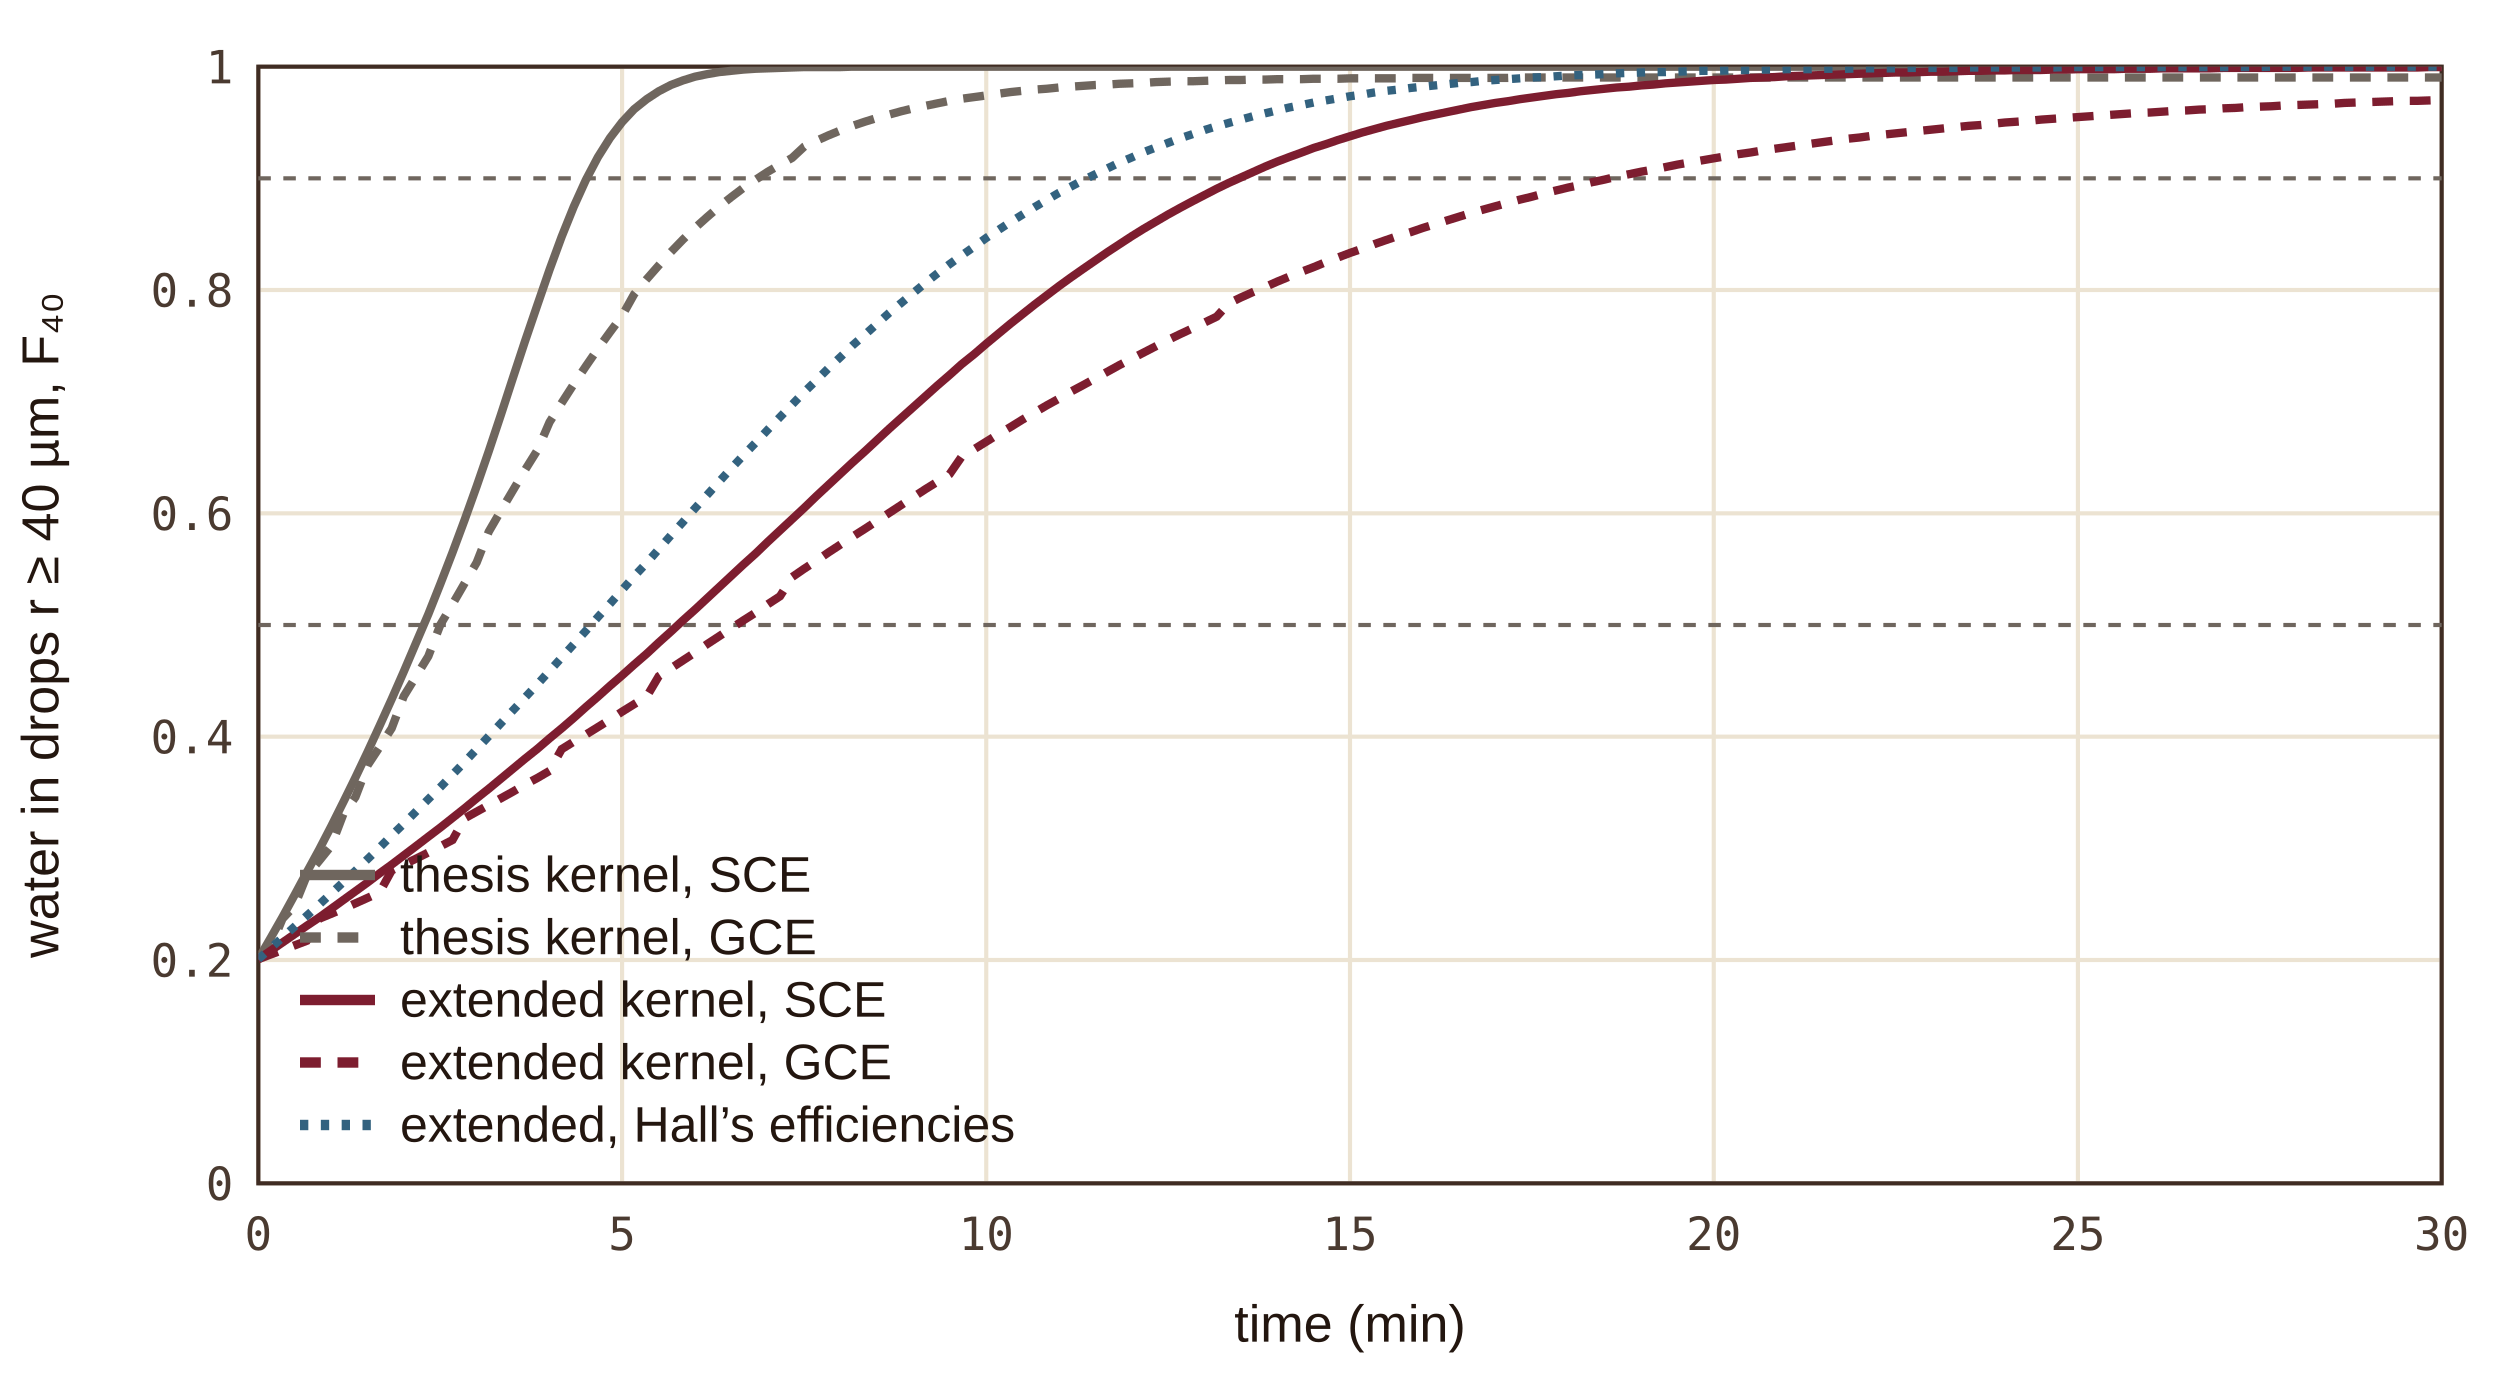
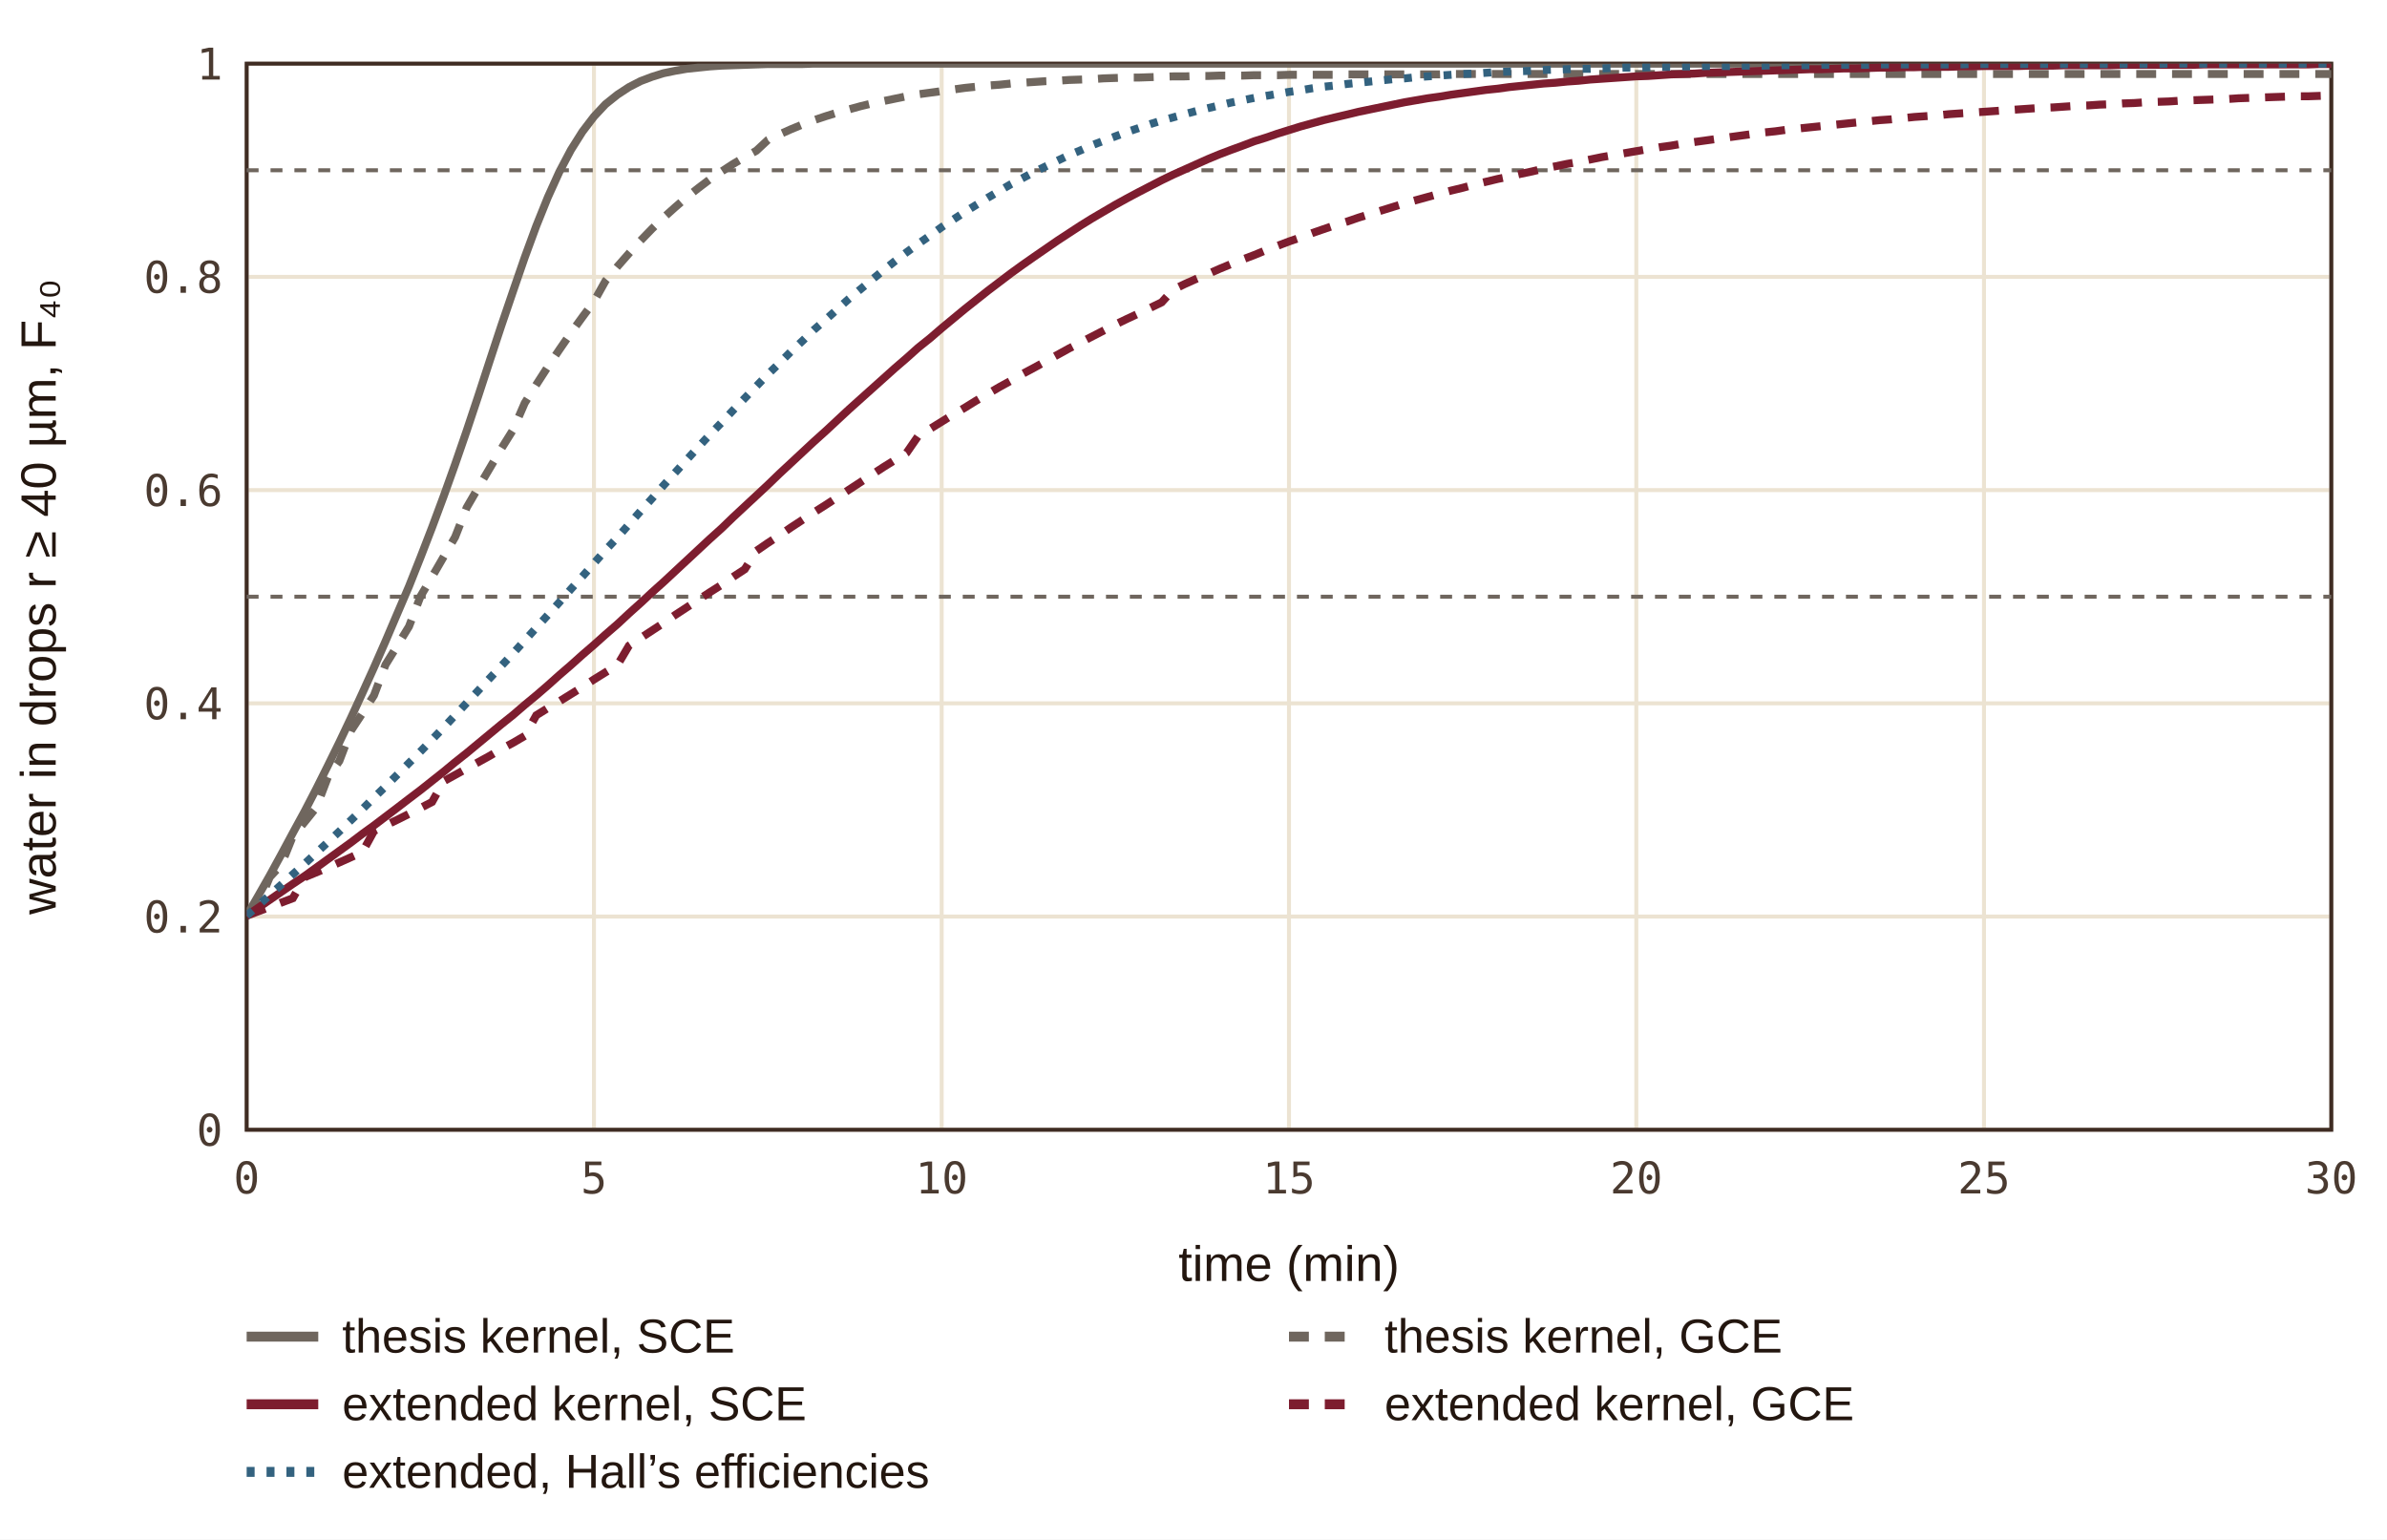
- <svg xmlns="http://www.w3.org/2000/svg" class="chart" viewBox="0 0 600 330" role="img" aria-label="water in drops r ≥ 40 µm, F₄₀">
+ <svg xmlns="http://www.w3.org/2000/svg" class="chart" viewBox="0 0 600 387" role="img" aria-label="water in drops r ≥ 40 µm, F₄₀">
  <defs>
    <style>.tick{font:11px "IBM Plex Mono",Menlo,Consolas,monospace;fill:#4a3a30}.axl{font:12.5px "IBM Plex Sans","Helvetica Neue",Arial,sans-serif;fill:#23160f}.leg{font:12px "IBM Plex Sans","Helvetica Neue",Arial,sans-serif;fill:#23160f}</style>
    <clipPath id="f5">
      <rect x="62" y="16" width="524" height="268" />
    </clipPath>
  </defs>
-   <rect x="0" y="0" width="600" height="330" fill="#fff" />
+   <rect x="0" y="0" width="600" height="387" fill="#fff" />
  <line x1="62.0" x2="62.0" y1="16" y2="284" stroke="#ece3d2" stroke-width="1" />
  <text x="62.0" y="300" text-anchor="middle" class="tick">0</text>
  <line x1="149.3" x2="149.3" y1="16" y2="284" stroke="#ece3d2" stroke-width="1" />
  <text x="149.3" y="300" text-anchor="middle" class="tick">5</text>
  <line x1="236.7" x2="236.7" y1="16" y2="284" stroke="#ece3d2" stroke-width="1" />
  <text x="236.7" y="300" text-anchor="middle" class="tick">10</text>
  <line x1="324.0" x2="324.0" y1="16" y2="284" stroke="#ece3d2" stroke-width="1" />
  <text x="324.0" y="300" text-anchor="middle" class="tick">15</text>
  <line x1="411.3" x2="411.3" y1="16" y2="284" stroke="#ece3d2" stroke-width="1" />
  <text x="411.3" y="300" text-anchor="middle" class="tick">20</text>
  <line x1="498.7" x2="498.7" y1="16" y2="284" stroke="#ece3d2" stroke-width="1" />
  <text x="498.7" y="300" text-anchor="middle" class="tick">25</text>
  <line x1="586.0" x2="586.0" y1="16" y2="284" stroke="#ece3d2" stroke-width="1" />
  <text x="586.0" y="300" text-anchor="middle" class="tick">30</text>
  <line x1="62" x2="586" y1="284.0" y2="284.0" stroke="#ece3d2" stroke-width="1" />
  <text x="56" y="288" text-anchor="end" class="tick">0</text>
  <line x1="62" x2="586" y1="230.4" y2="230.4" stroke="#ece3d2" stroke-width="1" />
  <text x="56" y="234.4" text-anchor="end" class="tick">0.2</text>
  <line x1="62" x2="586" y1="176.8" y2="176.8" stroke="#ece3d2" stroke-width="1" />
  <text x="56" y="180.8" text-anchor="end" class="tick">0.4</text>
  <line x1="62" x2="586" y1="123.2" y2="123.2" stroke="#ece3d2" stroke-width="1" />
  <text x="56" y="127.2" text-anchor="end" class="tick">0.6</text>
  <line x1="62" x2="586" y1="69.6" y2="69.6" stroke="#ece3d2" stroke-width="1" />
  <text x="56" y="73.6" text-anchor="end" class="tick">0.8</text>
  <line x1="62" x2="586" y1="16.0" y2="16.0" stroke="#ece3d2" stroke-width="1" />
  <text x="56" y="20" text-anchor="end" class="tick">1</text>
  <rect x="62" y="16" width="524" height="268" fill="none" stroke="#3f2c23" stroke-width="1" />
  <line x1="62" x2="586" y1="150.0" y2="150.0" stroke="#6f665e" stroke-dasharray="3 3" />
  <line x1="62" x2="586" y1="42.8" y2="42.8" stroke="#6f665e" stroke-dasharray="3 3" />
  <g clip-path="url(#f5)">
    <polyline fill="none" stroke="#6f665e" stroke-width="2" points="62.0,230.2 64.9,225.2 67.8,220.1 70.7,214.8 73.6,209.4 76.6,203.9 79.5,198.3 82.4,192.5 85.3,186.6 88.2,180.5 91.1,174.2 94.0,167.8 96.9,161.2 99.8,154.4 102.8,147.4 105.7,140.1 108.6,132.6 111.5,124.8 114.4,116.7 117.3,108.3 120.2,99.6 123.1,90.7 126.0,81.9 129.0,73.1 131.9,64.7 134.8,56.8 137.7,49.6 140.6,43.2 143.5,37.7 146.4,33.1 149.3,29.3 152.2,26.2 155.2,23.8 158.1,21.9 161.0,20.4 163.9,19.3 166.8,18.4 169.7,17.8 172.6,17.3 175.5,17.0 178.4,16.7 181.4,16.5 184.3,16.4 187.2,16.3 190.1,16.2 193.0,16.1 195.9,16.1 198.8,16.1 201.7,16.1 204.6,16.0 207.6,16.0 210.5,16.0 213.4,16.0 216.3,16.0 219.2,16.0 222.1,16.0 225.0,16.0 227.9,16.0 230.8,16.0 233.8,16.0 236.7,16.0 239.6,16.0 242.5,16.0 245.4,16.0 248.3,16.0 251.2,16.0 254.1,16.0 257.0,16.0 260.0,16.0 262.9,16.0 265.8,16.0 268.7,16.0 271.6,16.0 274.5,16.0 277.4,16.0 280.3,16.0 283.2,16.0 286.2,16.0 289.1,16.0 292.0,16.0 294.9,16.0 297.8,16.0 300.7,16.0 303.6,16.0 306.5,16.0 309.4,16.0 312.4,16.0 315.3,16.0 318.2,16.0 321.1,16.0 324.0,16.0 326.9,16.0 329.8,16.0 332.7,16.0 335.6,16.0 338.6,16.0 341.5,16.0 344.4,16.0 347.3,16.0 350.2,16.0 353.1,16.0 356.0,16.0 358.9,16.0 361.8,16.0 364.8,16.0 367.7,16.0 370.6,16.0 373.5,16.0 376.4,16.0 379.3,16.0 382.2,16.0 385.1,16.0 388.0,16.0 391.0,16.0 393.9,16.0 396.8,16.0 399.7,16.0 402.6,16.0 405.5,16.0 408.4,16.0 411.3,16.0 414.2,16.0 417.2,16.0 420.1,16.0 423.0,16.0 425.9,16.0 428.8,16.0 431.7,16.0 434.6,16.0 437.5,16.0 440.4,16.0 443.4,16.0 446.3,16.0 449.2,16.0 452.1,16.0 455.0,16.0 457.9,16.0 460.8,16.0 463.7,16.0 466.6,16.0 469.6,16.0 472.5,16.0 475.4,16.0 478.3,16.0 481.2,16.0 484.1,16.0 487.0,16.0 489.9,16.0 492.8,16.0 495.8,16.0 498.7,16.0 501.6,16.0 504.5,16.0 507.4,16.0 510.3,16.0 513.2,16.0 516.1,16.0 519.0,16.0 522.0,16.0 524.9,16.0 527.8,16.0 530.7,16.0 533.6,16.0 536.5,16.0 539.4,16.0 542.3,16.0 545.2,16.0 548.2,16.0 551.1,16.0 554.0,16.0 556.9,16.0 559.8,16.0 562.7,16.0 565.6,16.0 568.5,16.0 571.4,16.0 574.4,16.0 577.3,16.0 580.2,16.0 583.1,16.0 586.0,16.0 588.9,16.0 591.8,16.0 594.7,16.0 597.6,16.0 600.6,16.0 603.5,16.0 606.4,16.0 609.3,16.0 612.2,16.0 615.1,16.0 618.0,16.0 620.9,16.0 623.8,16.0 626.8,16.0 629.7,16.0 632.6,16.0 635.5,16.0 638.4,16.0 641.3,16.0 644.2,16.0 647.1,16.0 650.0,16.0 653.0,16.0 655.9,16.0 658.8,16.0 661.7,16.0 664.6,16.0 667.5,16.0 670.4,16.0 673.3,16.0 676.2,16.0 679.2,16.0 682.1,16.0 685.0,16.0 687.9,16.0 690.8,16.0 693.7,16.0 696.6,16.0 699.5,16.0 702.4,16.0 705.4,16.0 708.3,16.0 711.2,16.0 714.1,16.0 717.0,16.0 719.9,16.0 722.8,16.0 725.7,16.0 728.6,16.0 731.6,16.0 734.5,16.0 737.4,16.0 740.3,16.0 743.2,16.0 746.1,16.0 749.0,16.0 751.9,16.0 754.8,16.0 757.8,16.0 760.7,16.0 763.6,16.0 766.5,16.0 769.4,16.0 772.3,16.0 775.2,16.0 778.1,16.0 781.0,16.0 784.0,16.0 786.9,16.0 789.8,16.0 792.7,16.0 795.6,16.0 798.5,16.0 801.4,16.0 804.3,16.0 807.2,16.0 810.2,16.0 813.1,16.0 816.0,16.0 818.9,16.0 821.8,16.0 824.7,16.0 827.6,16.0 830.5,16.0 833.4,16.0 836.4,16.0 839.3,16.0 842.2,16.0 845.1,16.0 848.0,16.0 850.9,16.0 853.8,16.0 856.7,16.0 859.6,16.0 862.6,16.0 865.5,16.0 868.4,16.0 871.3,16.0 874.2,16.0 877.1,16.0 880.0,16.0 882.9,16.0 885.8,16.0 888.8,16.0 891.7,16.0 894.6,16.0 897.5,16.0 900.4,16.0 903.3,16.0 906.2,16.0 909.1,16.0 912.0,16.0 915.0,16.0 917.9,16.0 920.8,16.0 923.7,16.0 926.6,16.0 929.5,16.0 932.4,16.0 935.3,16.0 938.2,16.0 941.2,16.0 944.1,16.0 947.0,16.0 949.9,16.0 952.8,16.0 955.7,16.0 958.6,16.0 961.5,16.0 964.4,16.0 967.4,16.0 970.3,16.0 973.2,16.0 976.1,16.0 979.0,16.0 981.9,16.0 984.8,16.0 987.7,16.0 990.6,16.0 993.6,16.0 996.5,16.0 999.4,16.0 1002.3,16.0 1005.2,16.0 1008.1,16.0 1011.0,16.0 1013.9,16.0 1016.8,16.0 1019.8,16.0 1022.7,16.0 1025.6,16.0 1028.5,16.0 1031.4,16.0 1034.3,16.0 1037.2,16.0 1040.1,16.0 1043.0,16.0 1046.0,16.0 1048.9,16.0 1051.8,16.0 1054.7,16.0 1057.6,16.0 1060.5,16.0 1063.4,16.0 1066.3,16.0 1069.2,16.0 1072.2,16.0 1075.1,16.0 1078.0,16.0 1080.9,16.0 1083.8,16.0 1086.7,16.0 1089.6,16.0 1092.5,16.0 1095.4,16.0 1098.4,16.0 1101.3,16.0 1104.2,16.0 1107.1,16.0 1110.0,16.0" />
    <polyline fill="none" stroke="#6f665e" stroke-width="2" stroke-dasharray="5 4" points="62.0,230.2 64.9,227.5 67.8,220.5 70.7,217.4 73.6,210.2 76.6,206.6 79.5,203.0 82.4,195.4 85.3,191.3 88.2,183.7 91.1,179.3 94.0,174.8 96.9,167.1 99.8,162.4 102.8,157.5 105.7,149.9 108.6,145.0 111.5,140.0 114.4,135.0 117.3,127.6 120.2,122.6 123.1,117.7 126.0,112.8 129.0,108.0 131.9,101.3 134.8,96.7 137.7,92.2 140.6,87.9 143.5,83.7 146.4,79.7 149.3,75.8 152.2,70.6 155.2,67.0 158.1,63.7 161.0,60.5 163.9,57.5 166.8,54.7 169.7,52.1 172.6,49.6 175.5,47.3 178.4,45.1 181.4,43.1 184.3,41.2 187.2,39.5 190.1,37.9 193.0,35.2 195.9,33.8 198.8,32.5 201.7,31.3 204.6,30.2 207.6,29.2 210.5,28.3 213.4,27.5 216.3,26.7 219.2,26.0 222.1,25.4 225.0,24.8 227.9,24.2 230.8,23.7 233.8,23.3 236.7,22.9 239.6,22.5 242.5,22.1 245.4,21.8 248.3,21.5 251.2,21.3 254.1,21.0 257.0,20.8 260.0,20.6 262.9,20.4 265.8,20.3 268.7,20.1 271.6,20.0 274.5,19.9 277.4,19.7 280.3,19.6 283.2,19.5 286.2,19.5 289.1,19.4 292.0,19.3 294.9,19.2 297.8,19.2 300.7,19.1 303.6,19.1 306.5,19.0 309.4,19.0 312.4,19.0 315.3,18.9 318.2,18.9 321.1,18.9 324.0,18.8 326.9,18.8 329.8,18.8 332.7,18.8 335.6,18.8 338.6,18.7 341.5,18.7 344.4,18.7 347.3,18.7 350.2,18.7 353.1,18.7 356.0,18.7 358.9,18.7 361.8,18.7 364.8,18.6 367.7,18.6 370.6,18.6 373.5,18.6 376.4,18.6 379.3,18.6 382.2,18.6 385.1,18.6 388.0,18.6 391.0,18.6 393.9,18.6 396.8,18.6 399.7,18.6 402.6,18.6 405.5,18.6 408.4,18.6 411.3,18.6 414.2,18.6 417.2,18.6 420.1,18.6 423.0,18.6 425.9,18.6 428.8,18.6 431.7,18.6 434.6,18.6 437.5,18.6 440.4,18.6 443.4,18.6 446.3,18.6 449.2,18.6 452.1,18.6 455.0,18.6 457.9,18.6 460.8,18.6 463.7,18.6 466.6,18.6 469.6,18.6 472.5,18.6 475.4,18.6 478.3,18.6 481.2,18.6 484.1,18.6 487.0,18.6 489.9,18.6 492.8,18.6 495.8,18.6 498.7,18.6 501.6,18.6 504.5,18.6 507.4,18.6 510.3,18.6 513.2,18.6 516.1,18.6 519.0,18.6 522.0,18.6 524.9,18.6 527.8,18.6 530.7,18.6 533.6,18.6 536.5,18.6 539.4,18.6 542.3,18.6 545.2,18.6 548.2,18.6 551.1,18.6 554.0,18.6 556.9,18.6 559.8,18.6 562.7,18.6 565.6,18.6 568.5,18.6 571.4,18.6 574.4,18.6 577.3,18.6 580.2,18.6 583.1,18.6 586.0,18.6 588.9,18.6 591.8,18.6 594.7,18.6 597.6,18.6 600.6,18.6 603.5,18.6 606.4,18.6 609.3,18.6 612.2,18.6 615.1,18.6 618.0,18.6 620.9,18.6 623.8,18.6 626.8,18.6 629.7,18.6 632.6,18.6 635.5,18.6 638.4,18.6 641.3,18.6 644.2,18.6 647.1,18.6 650.0,18.6 653.0,18.6 655.9,18.6 658.8,18.6 661.7,18.6 664.6,18.6 667.5,18.6 670.4,18.6 673.3,18.6 676.2,18.6 679.2,18.6 682.1,18.6 685.0,18.6 687.9,18.6 690.8,18.6 693.7,18.6 696.6,18.6 699.5,18.6 702.4,18.6 705.4,18.6 708.3,18.6 711.2,18.6 714.1,18.6 717.0,18.6 719.9,18.6 722.8,18.6 725.7,18.6 728.6,18.6 731.6,18.6 734.5,18.6 737.4,18.6 740.3,18.6 743.2,18.6 746.1,18.6 749.0,18.6 751.9,18.6 754.8,18.6 757.8,18.6 760.7,18.6 763.6,18.6 766.5,18.6 769.4,18.6 772.3,18.6 775.2,18.6 778.1,18.6 781.0,18.6 784.0,18.6 786.9,18.6 789.8,18.6 792.7,18.6 795.6,18.6 798.5,18.6 801.4,18.6 804.3,18.6 807.2,18.6 810.2,18.6 813.1,18.6 816.0,18.6 818.9,18.6 821.8,18.6 824.7,18.6 827.6,18.6 830.5,18.6 833.4,18.6 836.4,18.6 839.3,18.6 842.2,18.6 845.1,18.6 848.0,18.6 850.9,18.6 853.8,18.6 856.7,18.6 859.6,18.6 862.6,18.6 865.5,18.6 868.4,18.6 871.3,18.6 874.2,18.6 877.1,18.6 880.0,18.6 882.9,18.6 885.8,18.6 888.8,18.6 891.7,18.6 894.6,18.6 897.5,18.6 900.4,18.6 903.3,18.6 906.2,18.6 909.1,18.6 912.0,18.6 915.0,18.6 917.9,18.6 920.8,18.6 923.7,18.6 926.6,18.6 929.5,18.6 932.4,18.6 935.3,18.6 938.2,18.6 941.2,18.6 944.1,18.6 947.0,18.6 949.9,18.6 952.8,18.6 955.7,18.6 958.6,18.6 961.5,18.6 964.4,18.6 967.4,18.6 970.3,18.6 973.2,18.6 976.1,18.6 979.0,18.6 981.9,18.6 984.8,18.6 987.7,18.6 990.6,18.6 993.6,18.6 996.5,18.6 999.4,18.6 1002.3,18.6 1005.2,18.6 1008.1,18.6 1011.0,18.6 1013.9,18.6 1016.8,18.6 1019.8,18.6 1022.7,18.6 1025.6,18.6 1028.5,18.6 1031.4,18.6 1034.3,18.6 1037.2,18.6 1040.1,18.6 1043.0,18.6 1046.0,18.6 1048.9,18.6 1051.8,18.6 1054.7,18.6 1057.6,18.6 1060.5,18.6 1063.4,18.6 1066.3,18.6 1069.2,18.6 1072.2,18.6 1075.1,18.6 1078.0,18.6 1080.9,18.6 1083.8,18.6 1086.7,18.6 1089.6,18.6 1092.5,18.6 1095.4,18.6 1098.4,18.6 1101.3,18.6 1104.2,18.6 1107.1,18.6 1110.0,18.6" />
    <polyline fill="none" stroke="#7d1d2f" stroke-width="2" points="62.0,230.2 64.9,228.2 67.8,226.2 70.7,224.2 73.6,222.2 76.6,220.2 79.5,218.1 82.4,216.0 85.3,213.9 88.2,211.8 91.1,209.6 94.0,207.5 96.9,205.3 99.8,203.1 102.8,200.8 105.7,198.6 108.6,196.3 111.5,194.0 114.4,191.6 117.3,189.3 120.2,186.9 123.1,184.5 126.0,182.1 129.0,179.7 131.9,177.2 134.8,174.8 137.7,172.3 140.6,169.7 143.5,167.2 146.4,164.6 149.3,162.1 152.2,159.5 155.2,156.9 158.1,154.2 161.0,151.6 163.9,148.9 166.8,146.3 169.7,143.6 172.6,140.9 175.5,138.2 178.4,135.5 181.4,132.8 184.3,130.0 187.2,127.3 190.1,124.6 193.0,121.9 195.9,119.1 198.8,116.4 201.7,113.7 204.6,111.0 207.6,108.3 210.5,105.6 213.4,102.9 216.3,100.3 219.2,97.7 222.1,95.1 225.0,92.5 227.9,90.0 230.8,87.4 233.8,85.0 236.7,82.5 239.6,80.1 242.5,77.7 245.4,75.4 248.3,73.1 251.2,70.9 254.1,68.7 257.0,66.6 260.0,64.5 262.9,62.5 265.8,60.5 268.7,58.6 271.6,56.7 274.5,54.9 277.4,53.2 280.3,51.5 283.2,49.9 286.2,48.3 289.1,46.8 292.0,45.3 294.9,43.9 297.8,42.6 300.7,41.3 303.6,40.0 306.5,38.8 309.4,37.7 312.4,36.6 315.3,35.5 318.2,34.6 321.1,33.6 324.0,32.7 326.9,31.8 329.8,31.0 332.7,30.2 335.6,29.5 338.6,28.8 341.5,28.1 344.4,27.5 347.3,26.9 350.2,26.3 353.1,25.7 356.0,25.2 358.9,24.7 361.8,24.3 364.8,23.8 367.7,23.4 370.6,23.0 373.5,22.6 376.4,22.3 379.3,21.9 382.2,21.6 385.1,21.3 388.0,21.0 391.0,20.8 393.9,20.5 396.8,20.3 399.7,20.0 402.6,19.8 405.5,19.6 408.4,19.4 411.3,19.2 414.2,19.1 417.2,18.9 420.1,18.7 423.0,18.6 425.9,18.5 428.8,18.3 431.7,18.2 434.6,18.1 437.5,18.0 440.4,17.9 443.4,17.8 446.3,17.7 449.2,17.6 452.1,17.5 455.0,17.4 457.9,17.4 460.8,17.3 463.7,17.2 466.6,17.2 469.6,17.1 472.5,17.0 475.4,17.0 478.3,16.9 481.2,16.9 484.1,16.8 487.0,16.8 489.9,16.8 492.8,16.7 495.8,16.7 498.7,16.6 501.6,16.6 504.5,16.6 507.4,16.6 510.3,16.5 513.2,16.5 516.1,16.5 519.0,16.4 522.0,16.4 524.9,16.4 527.8,16.4 530.7,16.4 533.6,16.3 536.5,16.3 539.4,16.3 542.3,16.3 545.2,16.3 548.2,16.3 551.1,16.3 554.0,16.2 556.9,16.2 559.8,16.2 562.7,16.2 565.6,16.2 568.5,16.2 571.4,16.2 574.4,16.2 577.3,16.2 580.2,16.2 583.1,16.1 586.0,16.1 588.9,16.1 591.8,16.1 594.7,16.1 597.6,16.1 600.6,16.1 603.5,16.1 606.4,16.1 609.3,16.1 612.2,16.1 615.1,16.1 618.0,16.1 620.9,16.1 623.8,16.1 626.8,16.1 629.7,16.1 632.6,16.1 635.5,16.1 638.4,16.1 641.3,16.1 644.2,16.1 647.1,16.0 650.0,16.0 653.0,16.0 655.9,16.0 658.8,16.0 661.7,16.0 664.6,16.0 667.5,16.0 670.4,16.0 673.3,16.0 676.2,16.0 679.2,16.0 682.1,16.0 685.0,16.0 687.9,16.0 690.8,16.0 693.7,16.0 696.6,16.0 699.5,16.0 702.4,16.0 705.4,16.0 708.3,16.0 711.2,16.0 714.1,16.0 717.0,16.0 719.9,16.0 722.8,16.0 725.7,16.0 728.6,16.0 731.6,16.0 734.5,16.0 737.4,16.0 740.3,16.0 743.2,16.0 746.1,16.0 749.0,16.0 751.9,16.0 754.8,16.0 757.8,16.0 760.7,16.0 763.6,16.0 766.5,16.0 769.4,16.0 772.3,16.0 775.2,16.0 778.1,16.0 781.0,16.0 784.0,16.0 786.9,16.0 789.8,16.0 792.7,16.0 795.6,16.0 798.5,16.0 801.4,16.0 804.3,16.0 807.2,16.0 810.2,16.0 813.1,16.0 816.0,16.0 818.9,16.0 821.8,16.0 824.7,16.0 827.6,16.0 830.5,16.0 833.4,16.0 836.4,16.0 839.3,16.0 842.2,16.0 845.1,16.0 848.0,16.0 850.9,16.0 853.8,16.0 856.7,16.0 859.6,16.0 862.6,16.0 865.5,16.0 868.4,16.0 871.3,16.0 874.2,16.0 877.1,16.0 880.0,16.0 882.9,16.0 885.8,16.0 888.8,16.0 891.7,16.0 894.6,16.0 897.5,16.0 900.4,16.0 903.3,16.0 906.2,16.0 909.1,16.0 912.0,16.0 915.0,16.0 917.9,16.0 920.8,16.0 923.7,16.0 926.6,16.0 929.5,16.0 932.4,16.0 935.3,16.0 938.2,16.0 941.2,16.0 944.1,16.0 947.0,16.0 949.9,16.0 952.8,16.0 955.7,16.0 958.6,16.0 961.5,16.0 964.4,16.0 967.4,16.0 970.3,16.0 973.2,16.0 976.1,16.0 979.0,16.0 981.9,16.0 984.8,16.0 987.7,16.0 990.6,16.0 993.6,16.0 996.5,16.0 999.4,16.0 1002.3,16.0 1005.2,16.0 1008.1,16.0 1011.0,16.0 1013.9,16.0 1016.8,16.0 1019.8,16.0 1022.7,16.0 1025.6,16.0 1028.5,16.0 1031.4,16.0 1034.3,16.0 1037.2,16.0 1040.1,16.0 1043.0,16.0 1046.0,16.0 1048.9,16.0 1051.8,16.0 1054.7,16.0 1057.6,16.0 1060.5,16.0 1063.4,16.0 1066.3,16.0 1069.2,16.0 1072.2,16.0 1075.1,16.0 1078.0,16.0 1080.9,16.0 1083.8,16.0 1086.7,16.0 1089.6,16.0 1092.5,16.0 1095.4,16.0 1098.4,16.0 1101.3,16.0 1104.2,16.0 1107.1,16.0 1110.0,16.0" />
    <polyline fill="none" stroke="#7d1d2f" stroke-width="2" stroke-dasharray="5 4" points="62.0,230.2 64.9,229.1 67.8,228.0 70.7,226.9 73.6,225.8 76.6,220.5 79.5,219.3 82.4,218.1 85.3,216.8 88.2,215.5 91.1,214.2 94.0,208.9 96.9,207.5 99.8,206.1 102.8,204.6 105.7,203.1 108.6,201.6 111.5,196.4 114.4,194.8 117.3,193.2 120.2,191.6 123.1,190.0 126.0,188.3 129.0,186.7 131.9,185.0 134.8,179.8 137.7,178.0 140.6,176.3 143.5,174.5 146.4,172.7 149.3,170.8 152.2,169.0 155.2,167.2 158.1,162.3 161.0,160.4 163.9,158.5 166.8,156.6 169.7,154.6 172.6,152.7 175.5,150.8 178.4,148.9 181.4,147.0 184.3,145.0 187.2,143.1 190.1,138.5 193.0,136.5 195.9,134.6 198.8,132.6 201.7,130.7 204.6,128.8 207.6,126.9 210.5,125.0 213.4,123.1 216.3,121.2 219.2,119.3 222.1,117.4 225.0,115.6 227.9,113.8 230.8,109.6 233.8,107.8 236.7,106.0 239.6,104.2 242.5,102.5 245.4,100.7 248.3,99.0 251.2,97.3 254.1,95.7 257.0,94.0 260.0,92.4 262.9,90.8 265.8,89.2 268.7,87.6 271.6,86.1 274.5,84.6 277.4,83.1 280.3,81.6 283.2,80.2 286.2,78.8 289.1,77.4 292.0,76.0 294.9,72.8 297.8,71.4 300.7,70.1 303.6,68.9 306.5,67.6 309.4,66.4 312.4,65.2 315.3,64.1 318.2,62.9 321.1,61.8 324.0,60.7 326.9,59.7 329.8,58.6 332.7,57.6 335.6,56.6 338.6,55.7 341.5,54.7 344.4,53.8 347.3,52.9 350.2,52.0 353.1,51.1 356.0,50.3 358.9,49.5 361.8,48.7 364.8,47.9 367.7,47.2 370.6,46.4 373.5,45.7 376.4,45.0 379.3,44.4 382.2,43.7 385.1,43.1 388.0,42.4 391.0,41.8 393.9,41.2 396.8,40.7 399.7,40.1 402.6,39.5 405.5,39.0 408.4,38.5 411.3,38.0 414.2,37.5 417.2,37.0 420.1,36.6 423.0,36.1 425.9,35.7 428.8,35.3 431.7,34.9 434.6,34.5 437.5,34.1 440.4,33.7 443.4,33.3 446.3,33.0 449.2,32.6 452.1,32.3 455.0,32.0 457.9,31.7 460.8,31.4 463.7,31.1 466.6,30.8 469.6,30.5 472.5,30.2 475.4,30.0 478.3,29.7 481.2,29.4 484.1,29.2 487.0,29.0 489.9,28.7 492.8,28.5 495.8,28.3 498.7,28.1 501.6,27.9 504.5,27.7 507.4,27.5 510.3,27.3 513.2,27.1 516.1,27.0 519.0,26.8 522.0,26.6 524.9,26.5 527.8,26.3 530.7,26.2 533.6,26.0 536.5,25.9 539.4,25.7 542.3,25.6 545.2,25.5 548.2,25.3 551.1,25.2 554.0,25.1 556.9,25.0 559.8,24.9 562.7,24.7 565.6,24.6 568.5,24.5 571.4,24.4 574.4,24.3 577.3,24.2 580.2,24.2 583.1,24.1 586.0,24.0 588.9,23.9 591.8,23.8 594.7,23.7 597.6,23.6 600.6,23.6 603.5,23.5 606.4,23.4 609.3,23.4 612.2,23.3 615.1,23.2 618.0,23.2 620.9,23.1 623.8,23.0 626.8,23.0 629.7,22.9 632.6,22.9 635.5,22.8 638.4,22.8 641.3,22.7 644.2,22.7 647.1,22.6 650.0,22.6 653.0,21.0 655.9,20.9 658.8,20.9 661.7,20.8 664.6,20.8 667.5,20.7 670.4,20.7 673.3,20.7 676.2,20.6 679.2,20.6 682.1,20.6 685.0,20.5 687.9,20.5 690.8,20.5 693.7,20.4 696.6,20.4 699.5,20.4 702.4,20.3 705.4,20.3 708.3,20.3 711.2,20.3 714.1,20.2 717.0,20.2 719.9,20.2 722.8,20.2 725.7,20.1 728.6,20.1 731.6,20.1 734.5,20.1 737.4,20.0 740.3,20.0 743.2,20.0 746.1,20.0 749.0,20.0 751.9,19.9 754.8,19.9 757.8,19.9 760.7,19.9 763.6,19.9 766.5,19.9 769.4,19.8 772.3,19.8 775.2,19.8 778.1,19.8 781.0,19.8 784.0,19.8 786.9,19.8 789.8,19.7 792.7,19.7 795.6,19.7 798.5,19.7 801.4,19.7 804.3,19.7 807.2,19.7 810.2,19.7 813.1,19.6 816.0,19.6 818.9,19.6 821.8,19.6 824.7,19.6 827.6,19.6 830.5,19.6 833.4,19.6 836.4,19.6 839.3,19.6 842.2,19.5 845.1,19.5 848.0,19.5 850.9,19.5 853.8,19.5 856.7,19.5 859.6,19.5 862.6,19.5 865.5,19.5 868.4,19.5 871.3,19.5 874.2,19.5 877.1,19.5 880.0,19.4 882.9,19.4 885.8,19.4 888.8,19.4 891.7,19.4 894.6,19.4 897.5,19.4 900.4,19.4 903.3,19.4 906.2,19.4 909.1,19.4 912.0,19.4 915.0,19.4 917.9,19.4 920.8,19.4 923.7,19.4 926.6,19.4 929.5,19.4 932.4,19.4 935.3,19.4 938.2,19.3 941.2,19.3 944.1,19.3 947.0,19.3 949.9,19.3 952.8,19.3 955.7,19.3 958.6,19.3 961.5,19.3 964.4,19.3 967.4,19.3 970.3,19.3 973.2,19.3 976.1,19.3 979.0,19.3 981.9,19.3 984.8,19.3 987.7,19.3 990.6,19.3 993.6,19.3 996.5,19.3 999.4,19.3 1002.3,19.3 1005.2,19.3 1008.1,19.3 1011.0,19.3 1013.9,19.3 1016.8,19.3 1019.8,19.3 1022.7,19.3 1025.6,19.3 1028.5,19.3 1031.4,19.3 1034.3,19.3 1037.2,19.2 1040.1,19.2 1043.0,19.2 1046.0,19.2 1048.9,19.2 1051.8,19.2 1054.7,19.2 1057.6,19.2 1060.5,19.2 1063.4,19.2 1066.3,19.2 1069.2,19.2 1072.2,19.2 1075.1,19.2 1078.0,19.2 1080.9,19.2 1083.8,19.2 1086.7,19.2 1089.6,19.2 1092.5,19.2 1095.4,19.2 1098.4,19.2 1101.3,19.2 1104.2,19.2 1107.1,19.2 1110.0,19.2" />
    <polyline fill="none" stroke="#33627f" stroke-width="2" stroke-dasharray="2 3" points="62.0,230.2 64.9,227.6 67.8,225.0 70.7,222.4 73.6,219.8 76.6,217.1 79.5,214.4 82.4,211.7 85.3,209.0 88.2,206.2 91.1,203.4 94.0,200.5 96.9,197.7 99.8,194.8 102.8,191.8 105.7,188.9 108.6,185.9 111.5,182.9 114.4,179.8 117.3,176.7 120.2,173.6 123.1,170.5 126.0,167.4 129.0,164.2 131.9,161.0 134.8,157.8 137.7,154.6 140.6,151.4 143.5,148.1 146.4,144.9 149.3,141.6 152.2,138.3 155.2,135.1 158.1,131.8 161.0,128.5 163.9,125.3 166.8,122.0 169.7,118.8 172.6,115.6 175.5,112.4 178.4,109.3 181.4,106.2 184.3,103.1 187.2,100.1 190.1,97.1 193.0,94.1 195.9,91.3 198.8,88.4 201.7,85.7 204.6,82.9 207.6,80.3 210.5,77.7 213.4,75.1 216.3,72.7 219.2,70.3 222.1,67.9 225.0,65.6 227.9,63.4 230.8,61.3 233.8,59.2 236.7,57.1 239.6,55.2 242.5,53.3 245.4,51.5 248.3,49.7 251.2,48.0 254.1,46.3 257.0,44.8 260.0,43.2 262.9,41.8 265.8,40.4 268.7,39.0 271.6,37.8 274.5,36.5 277.4,35.4 280.3,34.3 283.2,33.2 286.2,32.2 289.1,31.2 292.0,30.3 294.9,29.5 297.8,28.7 300.7,27.9 303.6,27.2 306.5,26.5 309.4,25.8 312.4,25.2 315.3,24.6 318.2,24.1 321.1,23.6 324.0,23.1 326.9,22.7 329.8,22.2 332.7,21.8 335.6,21.5 338.6,21.1 341.5,20.8 344.4,20.5 347.3,20.2 350.2,19.9 353.1,19.7 356.0,19.4 358.9,19.2 361.8,19.0 364.8,18.8 367.7,18.6 370.6,18.5 373.5,18.3 376.4,18.1 379.3,18.0 382.2,17.9 385.1,17.8 388.0,17.6 391.0,17.5 393.9,17.4 396.8,17.3 399.7,17.3 402.6,17.2 405.5,17.1 408.4,17.0 411.3,17.0 414.2,16.9 417.2,16.8 420.1,16.8 423.0,16.7 425.9,16.7 428.8,16.6 431.7,16.6 434.6,16.6 437.5,16.5 440.4,16.5 443.4,16.5 446.3,16.4 449.2,16.4 452.1,16.4 455.0,16.4 457.9,16.3 460.8,16.3 463.7,16.3 466.6,16.3 469.6,16.3 472.5,16.2 475.4,16.2 478.3,16.2 481.2,16.2 484.1,16.2 487.0,16.2 489.9,16.2 492.8,16.2 495.8,16.1 498.7,16.1 501.6,16.1 504.5,16.1 507.4,16.1 510.3,16.1 513.2,16.1 516.1,16.1 519.0,16.1 522.0,16.1 524.9,16.1 527.8,16.1 530.7,16.1 533.6,16.1 536.5,16.1 539.4,16.1 542.3,16.1 545.2,16.0 548.2,16.0 551.1,16.0 554.0,16.0 556.9,16.0 559.8,16.0 562.7,16.0 565.6,16.0 568.5,16.0 571.4,16.0 574.4,16.0 577.3,16.0 580.2,16.0 583.1,16.0 586.0,16.0 588.9,16.0 591.8,16.0 594.7,16.0 597.6,16.0 600.6,16.0 603.5,16.0 606.4,16.0 609.3,16.0 612.2,16.0 615.1,16.0 618.0,16.0 620.9,16.0 623.8,16.0 626.8,16.0 629.7,16.0 632.6,16.0 635.5,16.0 638.4,16.0 641.3,16.0 644.2,16.0 647.1,16.0 650.0,16.0 653.0,16.0 655.9,16.0 658.8,16.0 661.7,16.0 664.6,16.0 667.5,16.0 670.4,16.0 673.3,16.0 676.2,16.0 679.2,16.0 682.1,16.0 685.0,16.0 687.9,16.0 690.8,16.0 693.7,16.0 696.6,16.0 699.5,16.0 702.4,16.0 705.4,16.0 708.3,16.0 711.2,16.0 714.1,16.0 717.0,16.0 719.9,16.0 722.8,16.0 725.7,16.0 728.6,16.0 731.6,16.0 734.5,16.0 737.4,16.0 740.3,16.0 743.2,16.0 746.1,16.0 749.0,16.0 751.9,16.0 754.8,16.0 757.8,16.0 760.7,16.0 763.6,16.0 766.5,16.0 769.4,16.0 772.3,16.0 775.2,16.0 778.1,16.0 781.0,16.0 784.0,16.0 786.9,16.0 789.8,16.0 792.7,16.0 795.6,16.0 798.5,16.0 801.4,16.0 804.3,16.0 807.2,16.0 810.2,16.0 813.1,16.0 816.0,16.0 818.9,16.0 821.8,16.0 824.7,16.0 827.6,16.0 830.5,16.0 833.4,16.0 836.4,16.0 839.3,16.0 842.2,16.0 845.1,16.0 848.0,16.0 850.9,16.0 853.8,16.0 856.7,16.0 859.6,16.0 862.6,16.0 865.5,16.0 868.4,16.0 871.3,16.0 874.2,16.0 877.1,16.0 880.0,16.0 882.9,16.0 885.8,16.0 888.8,16.0 891.7,16.0 894.6,16.0 897.5,16.0 900.4,16.0 903.3,16.0 906.2,16.0 909.1,16.0 912.0,16.0 915.0,16.0 917.9,16.0 920.8,16.0 923.7,16.0 926.6,16.0 929.5,16.0 932.4,16.0 935.3,16.0 938.2,16.0 941.2,16.0 944.1,16.0 947.0,16.0 949.9,16.0 952.8,16.0 955.7,16.0 958.6,16.0 961.5,16.0 964.4,16.0 967.4,16.0 970.3,16.0 973.2,16.0 976.1,16.0 979.0,16.0 981.9,16.0 984.8,16.0 987.7,16.0 990.6,16.0 993.6,16.0 996.5,16.0 999.4,16.0 1002.3,16.0 1005.2,16.0 1008.1,16.0 1011.0,16.0 1013.9,16.0 1016.8,16.0 1019.8,16.0 1022.7,16.0 1025.6,16.0 1028.5,16.0 1031.4,16.0 1034.3,16.0 1037.2,16.0 1040.1,16.0 1043.0,16.0 1046.0,16.0 1048.9,16.0 1051.8,16.0 1054.7,16.0 1057.6,16.0 1060.5,16.0 1063.4,16.0 1066.3,16.0 1069.2,16.0 1072.2,16.0 1075.1,16.0 1078.0,16.0 1080.9,16.0 1083.8,16.0 1086.7,16.0 1089.6,16.0 1092.5,16.0 1095.4,16.0 1098.4,16.0 1101.3,16.0 1104.2,16.0 1107.1,16.0 1110.0,16.0" />
  </g>
  <text x="324" y="322" text-anchor="middle" class="axl">time (min)</text>
  <text transform="translate(14 150) rotate(-90)" text-anchor="middle" class="axl">water in drops r ≥ 40 µm, F₄₀</text>
-   <line x1="72" x2="90" y1="210" y2="210" stroke="#6f665e" stroke-width="2.5" />
-   <text x="96" y="214" class="leg">thesis kernel, SCE</text>
-   <line x1="72" x2="90" y1="225" y2="225" stroke="#6f665e" stroke-width="2.5" stroke-dasharray="5 4" />
-   <text x="96" y="229" class="leg">thesis kernel, GCE</text>
-   <line x1="72" x2="90" y1="240" y2="240" stroke="#7d1d2f" stroke-width="2.5" />
-   <text x="96" y="244" class="leg">extended kernel, SCE</text>
-   <line x1="72" x2="90" y1="255" y2="255" stroke="#7d1d2f" stroke-width="2.5" stroke-dasharray="5 4" />
-   <text x="96" y="259" class="leg">extended kernel, GCE</text>
-   <line x1="72" x2="90" y1="270" y2="270" stroke="#33627f" stroke-width="2.5" stroke-dasharray="2 3" />
-   <text x="96" y="274" class="leg">extended, Hall’s efficiencies</text>
+   <line x1="62" x2="80" y1="336" y2="336" stroke="#6f665e" stroke-width="2.5" />
+   <text x="86" y="340" class="leg">thesis kernel, SCE</text>
+   <line x1="324" x2="342" y1="336" y2="336" stroke="#6f665e" stroke-width="2.5" stroke-dasharray="5 4" />
+   <text x="348" y="340" class="leg">thesis kernel, GCE</text>
+   <line x1="62" x2="80" y1="353" y2="353" stroke="#7d1d2f" stroke-width="2.5" />
+   <text x="86" y="357" class="leg">extended kernel, SCE</text>
+   <line x1="324" x2="342" y1="353" y2="353" stroke="#7d1d2f" stroke-width="2.5" stroke-dasharray="5 4" />
+   <text x="348" y="357" class="leg">extended kernel, GCE</text>
+   <line x1="62" x2="80" y1="370" y2="370" stroke="#33627f" stroke-width="2.5" stroke-dasharray="2 3" />
+   <text x="86" y="374" class="leg">extended, Hall’s efficiencies</text>
</svg>
